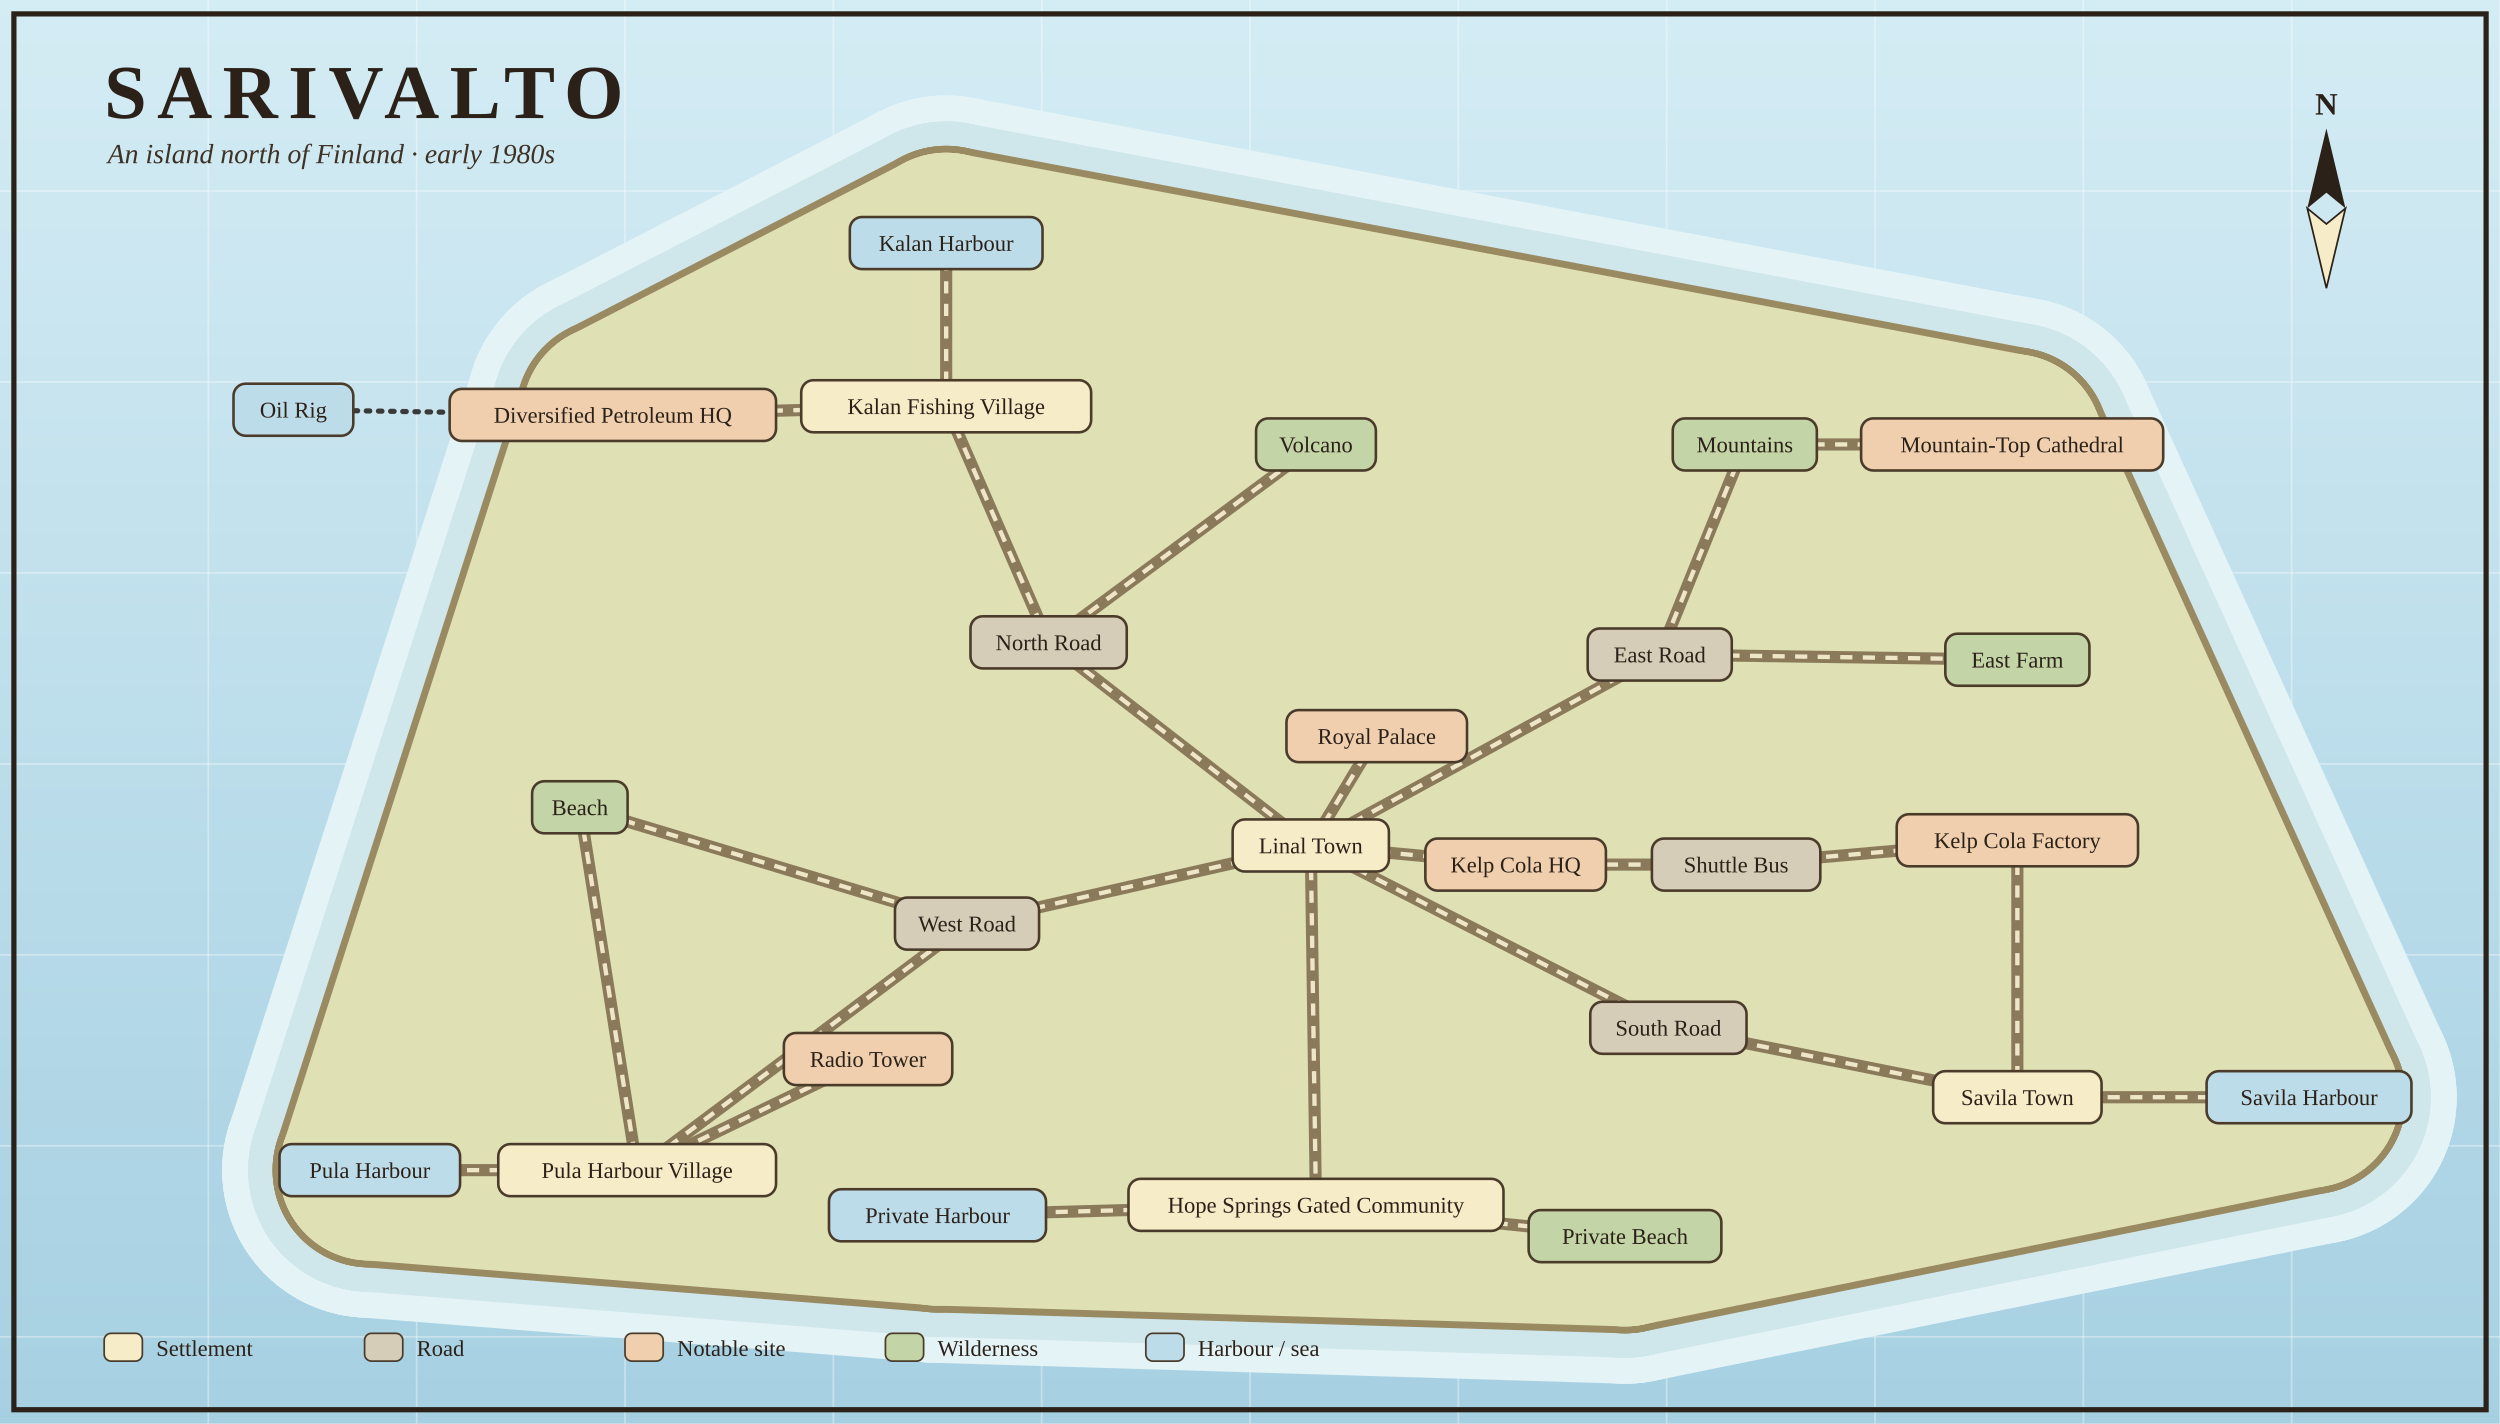
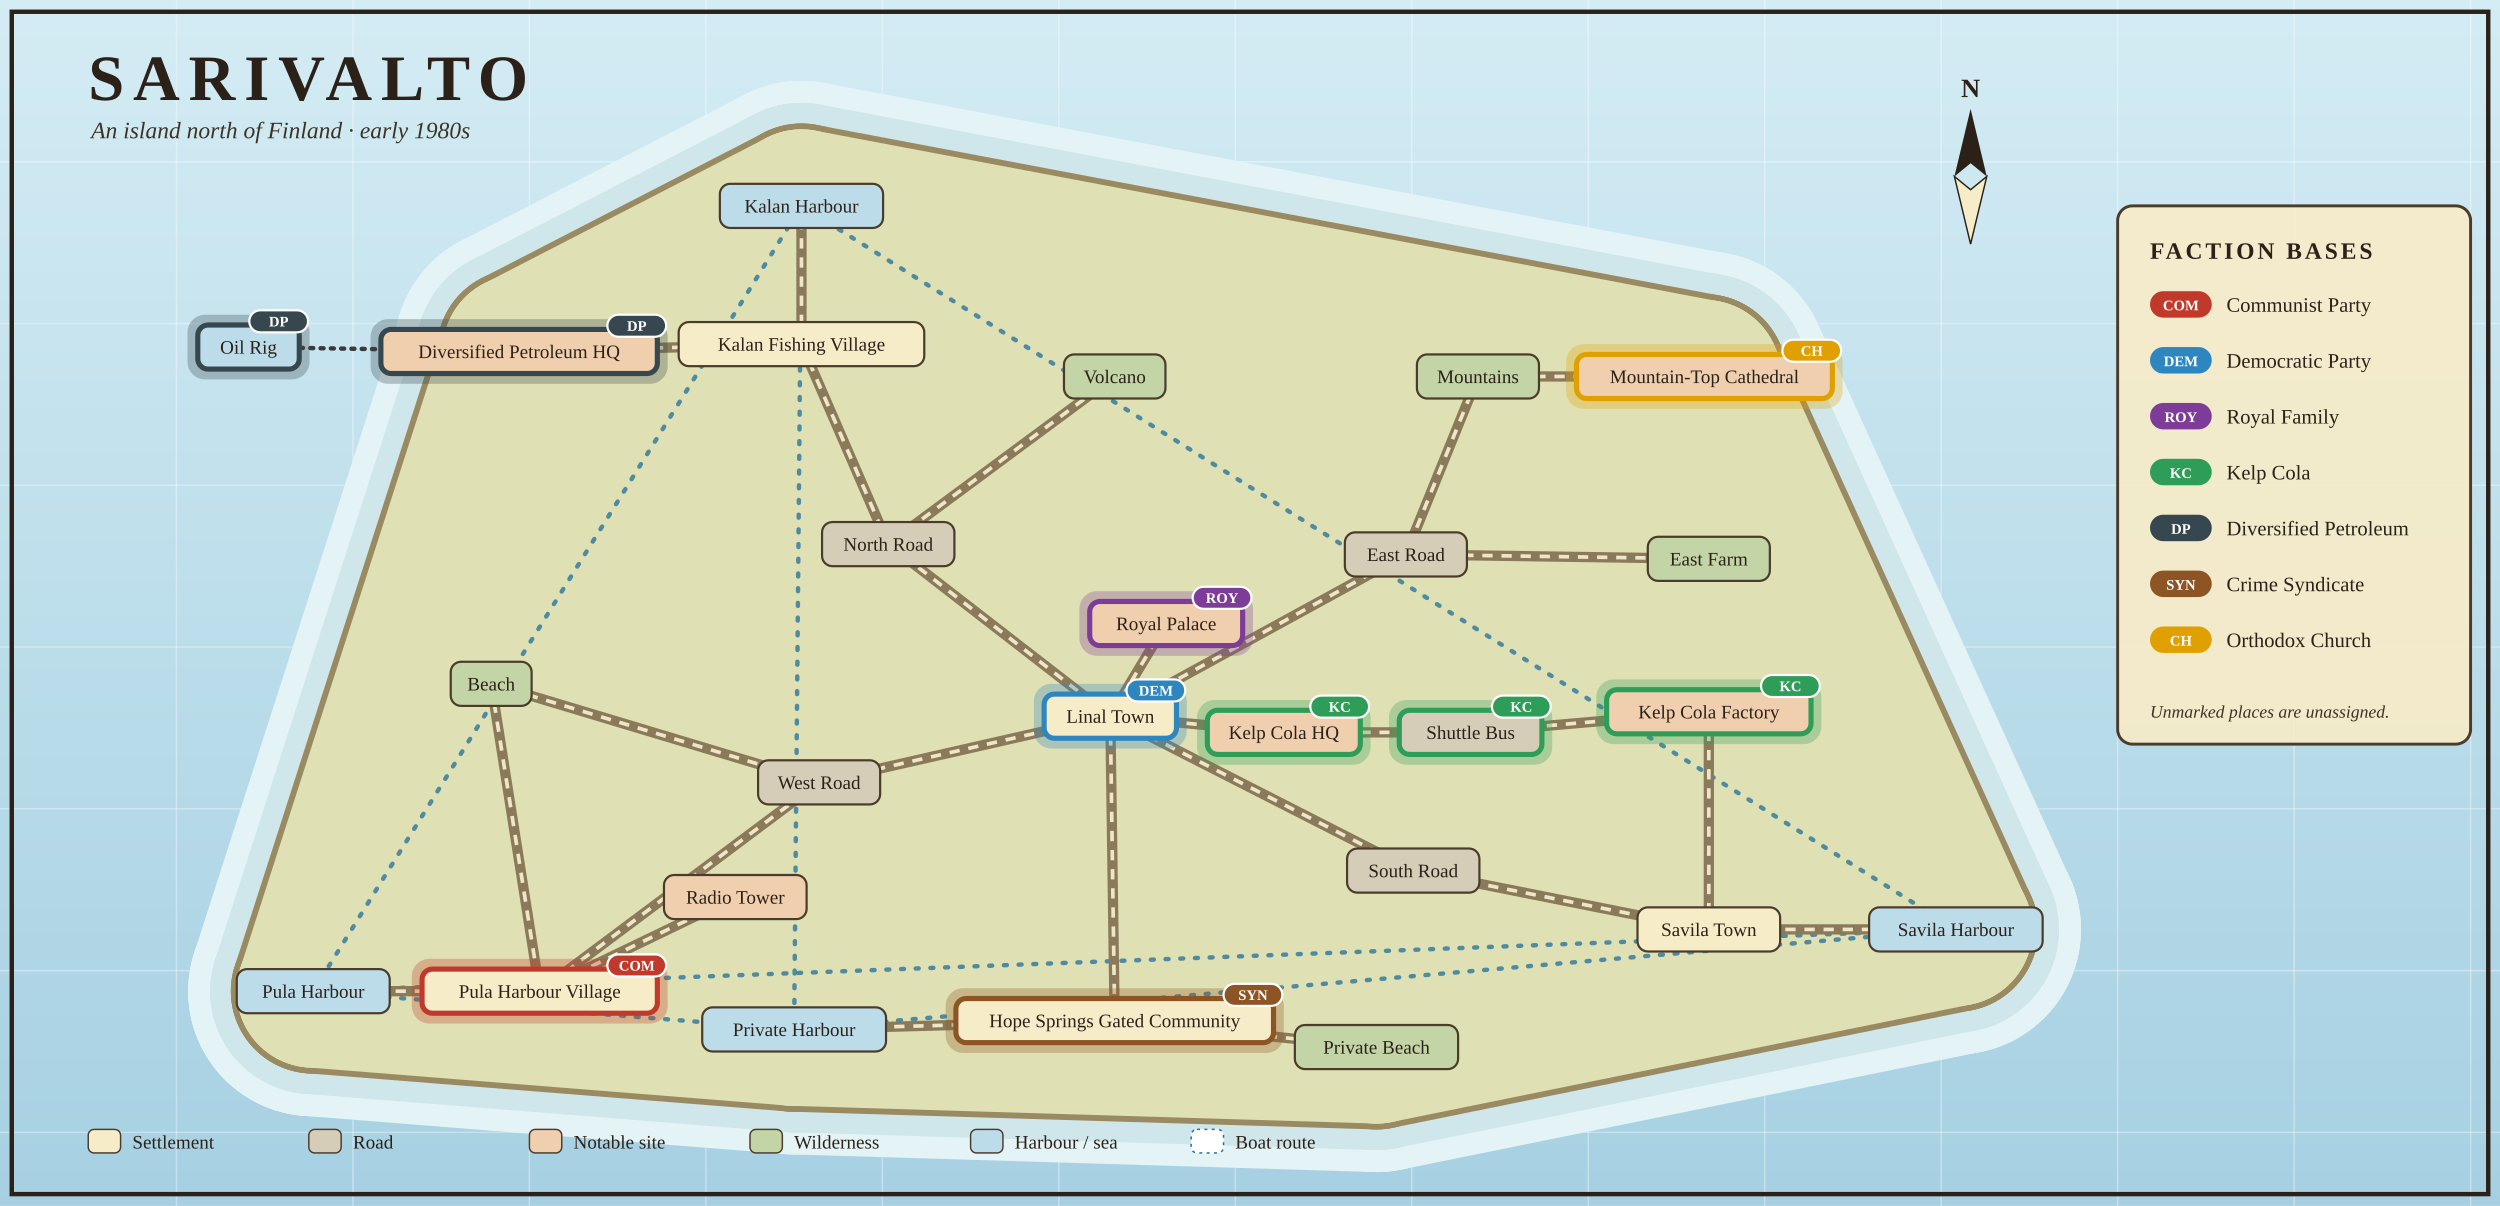
- <svg xmlns="http://www.w3.org/2000/svg" viewBox="0 0 1440 820" font-family="Georgia, 'Times New Roman', serif">
+ <svg xmlns="http://www.w3.org/2000/svg" viewBox="0 0 1700 820" font-family="Georgia, 'Times New Roman', serif">
  <defs>
    <linearGradient id="sea" x1="0" y1="0" x2="0" y2="1">
      <stop offset="0" stop-color="#d4ecf4" />
      <stop offset="1" stop-color="#a6d0e2" />
    </linearGradient>
  </defs>
-   <rect width="1440" height="820" fill="url(#sea)" />
+   <rect width="1700" height="820" fill="url(#sea)" />
  <g stroke="#ffffff" stroke-opacity=".35" stroke-width="1">
    <line x1="120" y1="0" x2="120" y2="820" />
    <line x1="240" y1="0" x2="240" y2="820" />
    <line x1="360" y1="0" x2="360" y2="820" />
    <line x1="480" y1="0" x2="480" y2="820" />
    <line x1="600" y1="0" x2="600" y2="820" />
    <line x1="720" y1="0" x2="720" y2="820" />
    <line x1="840" y1="0" x2="840" y2="820" />
    <line x1="960" y1="0" x2="960" y2="820" />
    <line x1="1080" y1="0" x2="1080" y2="820" />
    <line x1="1200" y1="0" x2="1200" y2="820" />
    <line x1="1320" y1="0" x2="1320" y2="820" />
    <line x1="1440" y1="0" x2="1440" y2="820" />
-     <line x1="0" y1="110" x2="1440" y2="110" />
-     <line x1="0" y1="220" x2="1440" y2="220" />
-     <line x1="0" y1="330" x2="1440" y2="330" />
-     <line x1="0" y1="440" x2="1440" y2="440" />
-     <line x1="0" y1="550" x2="1440" y2="550" />
-     <line x1="0" y1="660" x2="1440" y2="660" />
-     <line x1="0" y1="770" x2="1440" y2="770" />
+     <line x1="1560" y1="0" x2="1560" y2="820" />
+     <line x1="1680" y1="0" x2="1680" y2="820" />
+     <line x1="0" y1="110" x2="1700" y2="110" />
+     <line x1="0" y1="220" x2="1700" y2="220" />
+     <line x1="0" y1="330" x2="1700" y2="330" />
+     <line x1="0" y1="440" x2="1700" y2="440" />
+     <line x1="0" y1="550" x2="1700" y2="550" />
+     <line x1="0" y1="660" x2="1700" y2="660" />
+     <line x1="0" y1="770" x2="1700" y2="770" />
  </g>
  <polygon points="213,674 353,239 545,140 1159,256 1330,632 936,712 540,700" fill="#e3f3f6" stroke="#e3f3f6" stroke-width="170" stroke-linejoin="round" />
  <line x1="353" y1="239" x2="545" y2="234" stroke="#e3f3f6" stroke-width="170" stroke-linecap="round" />
  <line x1="545" y1="234" x2="604" y2="370" stroke="#e3f3f6" stroke-width="170" stroke-linecap="round" />
  <line x1="758" y1="256" x2="604" y2="370" stroke="#e3f3f6" stroke-width="170" stroke-linecap="round" />
  <line x1="604" y1="370" x2="755" y2="487" stroke="#e3f3f6" stroke-width="170" stroke-linecap="round" />
  <line x1="557" y1="532" x2="755" y2="487" stroke="#e3f3f6" stroke-width="170" stroke-linecap="round" />
  <line x1="1005" y1="256" x2="956" y2="377" stroke="#e3f3f6" stroke-width="170" stroke-linecap="round" />
  <line x1="1005" y1="256" x2="1159" y2="256" stroke="#e3f3f6" stroke-width="170" stroke-linecap="round" />
  <line x1="956" y1="377" x2="755" y2="487" stroke="#e3f3f6" stroke-width="170" stroke-linecap="round" />
  <line x1="956" y1="377" x2="1162" y2="380" stroke="#e3f3f6" stroke-width="170" stroke-linecap="round" />
  <line x1="793" y1="424" x2="755" y2="487" stroke="#e3f3f6" stroke-width="170" stroke-linecap="round" />
  <line x1="755" y1="487" x2="873" y2="498" stroke="#e3f3f6" stroke-width="170" stroke-linecap="round" />
  <line x1="873" y1="498" x2="1000" y2="498" stroke="#e3f3f6" stroke-width="170" stroke-linecap="round" />
  <line x1="1000" y1="498" x2="1162" y2="484" stroke="#e3f3f6" stroke-width="170" stroke-linecap="round" />
  <line x1="1162" y1="484" x2="1162" y2="632" stroke="#e3f3f6" stroke-width="170" stroke-linecap="round" />
  <line x1="961" y1="592" x2="755" y2="487" stroke="#e3f3f6" stroke-width="170" stroke-linecap="round" />
  <line x1="961" y1="592" x2="1162" y2="632" stroke="#e3f3f6" stroke-width="170" stroke-linecap="round" />
  <line x1="334" y1="465" x2="557" y2="532" stroke="#e3f3f6" stroke-width="170" stroke-linecap="round" />
  <line x1="334" y1="465" x2="367" y2="674" stroke="#e3f3f6" stroke-width="170" stroke-linecap="round" />
  <line x1="557" y1="532" x2="367" y2="674" stroke="#e3f3f6" stroke-width="170" stroke-linecap="round" />
  <line x1="367" y1="674" x2="213" y2="674" stroke="#e3f3f6" stroke-width="170" stroke-linecap="round" />
  <line x1="755" y1="487" x2="758" y2="694" stroke="#e3f3f6" stroke-width="170" stroke-linecap="round" />
  <line x1="758" y1="694" x2="936" y2="712" stroke="#e3f3f6" stroke-width="170" stroke-linecap="round" />
  <line x1="758" y1="694" x2="540" y2="700" stroke="#e3f3f6" stroke-width="170" stroke-linecap="round" />
  <line x1="367" y1="674" x2="500" y2="610" stroke="#e3f3f6" stroke-width="170" stroke-linecap="round" />
  <line x1="545" y1="234" x2="545" y2="140" stroke="#e3f3f6" stroke-width="170" stroke-linecap="round" />
  <line x1="1162" y1="632" x2="1330" y2="632" stroke="#e3f3f6" stroke-width="170" stroke-linecap="round" />
  <circle cx="353" cy="239" r="85" fill="#e3f3f6" />
  <circle cx="545" cy="234" r="85" fill="#e3f3f6" />
  <circle cx="604" cy="370" r="85" fill="#e3f3f6" />
  <circle cx="758" cy="256" r="85" fill="#e3f3f6" />
  <circle cx="1005" cy="256" r="85" fill="#e3f3f6" />
  <circle cx="1159" cy="256" r="85" fill="#e3f3f6" />
  <circle cx="956" cy="377" r="85" fill="#e3f3f6" />
  <circle cx="1162" cy="380" r="85" fill="#e3f3f6" />
  <circle cx="793" cy="424" r="85" fill="#e3f3f6" />
  <circle cx="755" cy="487" r="85" fill="#e3f3f6" />
  <circle cx="873" cy="498" r="85" fill="#e3f3f6" />
  <circle cx="1000" cy="498" r="85" fill="#e3f3f6" />
  <circle cx="1162" cy="484" r="85" fill="#e3f3f6" />
  <circle cx="1162" cy="632" r="85" fill="#e3f3f6" />
  <circle cx="961" cy="592" r="85" fill="#e3f3f6" />
  <circle cx="557" cy="532" r="85" fill="#e3f3f6" />
  <circle cx="334" cy="465" r="85" fill="#e3f3f6" />
  <circle cx="367" cy="674" r="85" fill="#e3f3f6" />
  <circle cx="213" cy="674" r="85" fill="#e3f3f6" />
  <circle cx="758" cy="694" r="85" fill="#e3f3f6" />
  <circle cx="936" cy="712" r="85" fill="#e3f3f6" />
  <circle cx="540" cy="700" r="85" fill="#e3f3f6" />
  <circle cx="500" cy="610" r="85" fill="#e3f3f6" />
  <circle cx="545" cy="140" r="85" fill="#e3f3f6" />
  <circle cx="1330" cy="632" r="85" fill="#e3f3f6" />
  <polygon points="213,674 353,239 545,140 1159,256 1330,632 936,712 540,700" fill="#cfe6ea" stroke="#cfe6ea" stroke-width="140" stroke-linejoin="round" />
  <line x1="353" y1="239" x2="545" y2="234" stroke="#cfe6ea" stroke-width="140" stroke-linecap="round" />
  <line x1="545" y1="234" x2="604" y2="370" stroke="#cfe6ea" stroke-width="140" stroke-linecap="round" />
  <line x1="758" y1="256" x2="604" y2="370" stroke="#cfe6ea" stroke-width="140" stroke-linecap="round" />
  <line x1="604" y1="370" x2="755" y2="487" stroke="#cfe6ea" stroke-width="140" stroke-linecap="round" />
  <line x1="557" y1="532" x2="755" y2="487" stroke="#cfe6ea" stroke-width="140" stroke-linecap="round" />
  <line x1="1005" y1="256" x2="956" y2="377" stroke="#cfe6ea" stroke-width="140" stroke-linecap="round" />
  <line x1="1005" y1="256" x2="1159" y2="256" stroke="#cfe6ea" stroke-width="140" stroke-linecap="round" />
  <line x1="956" y1="377" x2="755" y2="487" stroke="#cfe6ea" stroke-width="140" stroke-linecap="round" />
  <line x1="956" y1="377" x2="1162" y2="380" stroke="#cfe6ea" stroke-width="140" stroke-linecap="round" />
  <line x1="793" y1="424" x2="755" y2="487" stroke="#cfe6ea" stroke-width="140" stroke-linecap="round" />
  <line x1="755" y1="487" x2="873" y2="498" stroke="#cfe6ea" stroke-width="140" stroke-linecap="round" />
  <line x1="873" y1="498" x2="1000" y2="498" stroke="#cfe6ea" stroke-width="140" stroke-linecap="round" />
  <line x1="1000" y1="498" x2="1162" y2="484" stroke="#cfe6ea" stroke-width="140" stroke-linecap="round" />
  <line x1="1162" y1="484" x2="1162" y2="632" stroke="#cfe6ea" stroke-width="140" stroke-linecap="round" />
  <line x1="961" y1="592" x2="755" y2="487" stroke="#cfe6ea" stroke-width="140" stroke-linecap="round" />
  <line x1="961" y1="592" x2="1162" y2="632" stroke="#cfe6ea" stroke-width="140" stroke-linecap="round" />
  <line x1="334" y1="465" x2="557" y2="532" stroke="#cfe6ea" stroke-width="140" stroke-linecap="round" />
  <line x1="334" y1="465" x2="367" y2="674" stroke="#cfe6ea" stroke-width="140" stroke-linecap="round" />
  <line x1="557" y1="532" x2="367" y2="674" stroke="#cfe6ea" stroke-width="140" stroke-linecap="round" />
  <line x1="367" y1="674" x2="213" y2="674" stroke="#cfe6ea" stroke-width="140" stroke-linecap="round" />
  <line x1="755" y1="487" x2="758" y2="694" stroke="#cfe6ea" stroke-width="140" stroke-linecap="round" />
  <line x1="758" y1="694" x2="936" y2="712" stroke="#cfe6ea" stroke-width="140" stroke-linecap="round" />
  <line x1="758" y1="694" x2="540" y2="700" stroke="#cfe6ea" stroke-width="140" stroke-linecap="round" />
  <line x1="367" y1="674" x2="500" y2="610" stroke="#cfe6ea" stroke-width="140" stroke-linecap="round" />
  <line x1="545" y1="234" x2="545" y2="140" stroke="#cfe6ea" stroke-width="140" stroke-linecap="round" />
  <line x1="1162" y1="632" x2="1330" y2="632" stroke="#cfe6ea" stroke-width="140" stroke-linecap="round" />
  <circle cx="353" cy="239" r="70" fill="#cfe6ea" />
  <circle cx="545" cy="234" r="70" fill="#cfe6ea" />
  <circle cx="604" cy="370" r="70" fill="#cfe6ea" />
  <circle cx="758" cy="256" r="70" fill="#cfe6ea" />
  <circle cx="1005" cy="256" r="70" fill="#cfe6ea" />
  <circle cx="1159" cy="256" r="70" fill="#cfe6ea" />
  <circle cx="956" cy="377" r="70" fill="#cfe6ea" />
  <circle cx="1162" cy="380" r="70" fill="#cfe6ea" />
  <circle cx="793" cy="424" r="70" fill="#cfe6ea" />
  <circle cx="755" cy="487" r="70" fill="#cfe6ea" />
  <circle cx="873" cy="498" r="70" fill="#cfe6ea" />
  <circle cx="1000" cy="498" r="70" fill="#cfe6ea" />
  <circle cx="1162" cy="484" r="70" fill="#cfe6ea" />
  <circle cx="1162" cy="632" r="70" fill="#cfe6ea" />
  <circle cx="961" cy="592" r="70" fill="#cfe6ea" />
  <circle cx="557" cy="532" r="70" fill="#cfe6ea" />
  <circle cx="334" cy="465" r="70" fill="#cfe6ea" />
  <circle cx="367" cy="674" r="70" fill="#cfe6ea" />
  <circle cx="213" cy="674" r="70" fill="#cfe6ea" />
  <circle cx="758" cy="694" r="70" fill="#cfe6ea" />
  <circle cx="936" cy="712" r="70" fill="#cfe6ea" />
  <circle cx="540" cy="700" r="70" fill="#cfe6ea" />
  <circle cx="500" cy="610" r="70" fill="#cfe6ea" />
  <circle cx="545" cy="140" r="70" fill="#cfe6ea" />
  <circle cx="1330" cy="632" r="70" fill="#cfe6ea" />
  <polygon points="213,674 353,239 545,140 1159,256 1330,632 936,712 540,700" fill="#9a8a62" stroke="#9a8a62" stroke-width="112" stroke-linejoin="round" />
  <line x1="353" y1="239" x2="545" y2="234" stroke="#9a8a62" stroke-width="112" stroke-linecap="round" />
  <line x1="545" y1="234" x2="604" y2="370" stroke="#9a8a62" stroke-width="112" stroke-linecap="round" />
  <line x1="758" y1="256" x2="604" y2="370" stroke="#9a8a62" stroke-width="112" stroke-linecap="round" />
  <line x1="604" y1="370" x2="755" y2="487" stroke="#9a8a62" stroke-width="112" stroke-linecap="round" />
  <line x1="557" y1="532" x2="755" y2="487" stroke="#9a8a62" stroke-width="112" stroke-linecap="round" />
  <line x1="1005" y1="256" x2="956" y2="377" stroke="#9a8a62" stroke-width="112" stroke-linecap="round" />
  <line x1="1005" y1="256" x2="1159" y2="256" stroke="#9a8a62" stroke-width="112" stroke-linecap="round" />
  <line x1="956" y1="377" x2="755" y2="487" stroke="#9a8a62" stroke-width="112" stroke-linecap="round" />
  <line x1="956" y1="377" x2="1162" y2="380" stroke="#9a8a62" stroke-width="112" stroke-linecap="round" />
  <line x1="793" y1="424" x2="755" y2="487" stroke="#9a8a62" stroke-width="112" stroke-linecap="round" />
  <line x1="755" y1="487" x2="873" y2="498" stroke="#9a8a62" stroke-width="112" stroke-linecap="round" />
  <line x1="873" y1="498" x2="1000" y2="498" stroke="#9a8a62" stroke-width="112" stroke-linecap="round" />
  <line x1="1000" y1="498" x2="1162" y2="484" stroke="#9a8a62" stroke-width="112" stroke-linecap="round" />
  <line x1="1162" y1="484" x2="1162" y2="632" stroke="#9a8a62" stroke-width="112" stroke-linecap="round" />
  <line x1="961" y1="592" x2="755" y2="487" stroke="#9a8a62" stroke-width="112" stroke-linecap="round" />
  <line x1="961" y1="592" x2="1162" y2="632" stroke="#9a8a62" stroke-width="112" stroke-linecap="round" />
  <line x1="334" y1="465" x2="557" y2="532" stroke="#9a8a62" stroke-width="112" stroke-linecap="round" />
  <line x1="334" y1="465" x2="367" y2="674" stroke="#9a8a62" stroke-width="112" stroke-linecap="round" />
  <line x1="557" y1="532" x2="367" y2="674" stroke="#9a8a62" stroke-width="112" stroke-linecap="round" />
  <line x1="367" y1="674" x2="213" y2="674" stroke="#9a8a62" stroke-width="112" stroke-linecap="round" />
  <line x1="755" y1="487" x2="758" y2="694" stroke="#9a8a62" stroke-width="112" stroke-linecap="round" />
  <line x1="758" y1="694" x2="936" y2="712" stroke="#9a8a62" stroke-width="112" stroke-linecap="round" />
  <line x1="758" y1="694" x2="540" y2="700" stroke="#9a8a62" stroke-width="112" stroke-linecap="round" />
  <line x1="367" y1="674" x2="500" y2="610" stroke="#9a8a62" stroke-width="112" stroke-linecap="round" />
  <line x1="545" y1="234" x2="545" y2="140" stroke="#9a8a62" stroke-width="112" stroke-linecap="round" />
  <line x1="1162" y1="632" x2="1330" y2="632" stroke="#9a8a62" stroke-width="112" stroke-linecap="round" />
  <circle cx="353" cy="239" r="56" fill="#9a8a62" />
  <circle cx="545" cy="234" r="56" fill="#9a8a62" />
  <circle cx="604" cy="370" r="56" fill="#9a8a62" />
  <circle cx="758" cy="256" r="56" fill="#9a8a62" />
  <circle cx="1005" cy="256" r="56" fill="#9a8a62" />
  <circle cx="1159" cy="256" r="56" fill="#9a8a62" />
  <circle cx="956" cy="377" r="56" fill="#9a8a62" />
  <circle cx="1162" cy="380" r="56" fill="#9a8a62" />
  <circle cx="793" cy="424" r="56" fill="#9a8a62" />
  <circle cx="755" cy="487" r="56" fill="#9a8a62" />
  <circle cx="873" cy="498" r="56" fill="#9a8a62" />
  <circle cx="1000" cy="498" r="56" fill="#9a8a62" />
  <circle cx="1162" cy="484" r="56" fill="#9a8a62" />
  <circle cx="1162" cy="632" r="56" fill="#9a8a62" />
  <circle cx="961" cy="592" r="56" fill="#9a8a62" />
  <circle cx="557" cy="532" r="56" fill="#9a8a62" />
  <circle cx="334" cy="465" r="56" fill="#9a8a62" />
  <circle cx="367" cy="674" r="56" fill="#9a8a62" />
  <circle cx="213" cy="674" r="56" fill="#9a8a62" />
  <circle cx="758" cy="694" r="56" fill="#9a8a62" />
  <circle cx="936" cy="712" r="56" fill="#9a8a62" />
  <circle cx="540" cy="700" r="56" fill="#9a8a62" />
  <circle cx="500" cy="610" r="56" fill="#9a8a62" />
  <circle cx="545" cy="140" r="56" fill="#9a8a62" />
  <circle cx="1330" cy="632" r="56" fill="#9a8a62" />
  <polygon points="213,674 353,239 545,140 1159,256 1330,632 936,712 540,700" fill="#dfe0b4" stroke="#dfe0b4" stroke-width="104" stroke-linejoin="round" />
  <line x1="353" y1="239" x2="545" y2="234" stroke="#dfe0b4" stroke-width="104" stroke-linecap="round" />
  <line x1="545" y1="234" x2="604" y2="370" stroke="#dfe0b4" stroke-width="104" stroke-linecap="round" />
  <line x1="758" y1="256" x2="604" y2="370" stroke="#dfe0b4" stroke-width="104" stroke-linecap="round" />
  <line x1="604" y1="370" x2="755" y2="487" stroke="#dfe0b4" stroke-width="104" stroke-linecap="round" />
  <line x1="557" y1="532" x2="755" y2="487" stroke="#dfe0b4" stroke-width="104" stroke-linecap="round" />
  <line x1="1005" y1="256" x2="956" y2="377" stroke="#dfe0b4" stroke-width="104" stroke-linecap="round" />
  <line x1="1005" y1="256" x2="1159" y2="256" stroke="#dfe0b4" stroke-width="104" stroke-linecap="round" />
  <line x1="956" y1="377" x2="755" y2="487" stroke="#dfe0b4" stroke-width="104" stroke-linecap="round" />
  <line x1="956" y1="377" x2="1162" y2="380" stroke="#dfe0b4" stroke-width="104" stroke-linecap="round" />
  <line x1="793" y1="424" x2="755" y2="487" stroke="#dfe0b4" stroke-width="104" stroke-linecap="round" />
  <line x1="755" y1="487" x2="873" y2="498" stroke="#dfe0b4" stroke-width="104" stroke-linecap="round" />
  <line x1="873" y1="498" x2="1000" y2="498" stroke="#dfe0b4" stroke-width="104" stroke-linecap="round" />
  <line x1="1000" y1="498" x2="1162" y2="484" stroke="#dfe0b4" stroke-width="104" stroke-linecap="round" />
  <line x1="1162" y1="484" x2="1162" y2="632" stroke="#dfe0b4" stroke-width="104" stroke-linecap="round" />
  <line x1="961" y1="592" x2="755" y2="487" stroke="#dfe0b4" stroke-width="104" stroke-linecap="round" />
  <line x1="961" y1="592" x2="1162" y2="632" stroke="#dfe0b4" stroke-width="104" stroke-linecap="round" />
  <line x1="334" y1="465" x2="557" y2="532" stroke="#dfe0b4" stroke-width="104" stroke-linecap="round" />
  <line x1="334" y1="465" x2="367" y2="674" stroke="#dfe0b4" stroke-width="104" stroke-linecap="round" />
  <line x1="557" y1="532" x2="367" y2="674" stroke="#dfe0b4" stroke-width="104" stroke-linecap="round" />
  <line x1="367" y1="674" x2="213" y2="674" stroke="#dfe0b4" stroke-width="104" stroke-linecap="round" />
  <line x1="755" y1="487" x2="758" y2="694" stroke="#dfe0b4" stroke-width="104" stroke-linecap="round" />
  <line x1="758" y1="694" x2="936" y2="712" stroke="#dfe0b4" stroke-width="104" stroke-linecap="round" />
  <line x1="758" y1="694" x2="540" y2="700" stroke="#dfe0b4" stroke-width="104" stroke-linecap="round" />
  <line x1="367" y1="674" x2="500" y2="610" stroke="#dfe0b4" stroke-width="104" stroke-linecap="round" />
  <line x1="545" y1="234" x2="545" y2="140" stroke="#dfe0b4" stroke-width="104" stroke-linecap="round" />
  <line x1="1162" y1="632" x2="1330" y2="632" stroke="#dfe0b4" stroke-width="104" stroke-linecap="round" />
  <circle cx="353" cy="239" r="52" fill="#dfe0b4" />
  <circle cx="545" cy="234" r="52" fill="#dfe0b4" />
  <circle cx="604" cy="370" r="52" fill="#dfe0b4" />
  <circle cx="758" cy="256" r="52" fill="#dfe0b4" />
  <circle cx="1005" cy="256" r="52" fill="#dfe0b4" />
  <circle cx="1159" cy="256" r="52" fill="#dfe0b4" />
  <circle cx="956" cy="377" r="52" fill="#dfe0b4" />
  <circle cx="1162" cy="380" r="52" fill="#dfe0b4" />
  <circle cx="793" cy="424" r="52" fill="#dfe0b4" />
  <circle cx="755" cy="487" r="52" fill="#dfe0b4" />
  <circle cx="873" cy="498" r="52" fill="#dfe0b4" />
  <circle cx="1000" cy="498" r="52" fill="#dfe0b4" />
  <circle cx="1162" cy="484" r="52" fill="#dfe0b4" />
  <circle cx="1162" cy="632" r="52" fill="#dfe0b4" />
  <circle cx="961" cy="592" r="52" fill="#dfe0b4" />
  <circle cx="557" cy="532" r="52" fill="#dfe0b4" />
  <circle cx="334" cy="465" r="52" fill="#dfe0b4" />
  <circle cx="367" cy="674" r="52" fill="#dfe0b4" />
  <circle cx="213" cy="674" r="52" fill="#dfe0b4" />
  <circle cx="758" cy="694" r="52" fill="#dfe0b4" />
  <circle cx="936" cy="712" r="52" fill="#dfe0b4" />
  <circle cx="540" cy="700" r="52" fill="#dfe0b4" />
  <circle cx="500" cy="610" r="52" fill="#dfe0b4" />
  <circle cx="545" cy="140" r="52" fill="#dfe0b4" />
  <circle cx="1330" cy="632" r="52" fill="#dfe0b4" />
  <g fill="none">
+     <path d="M213 674L545 140" stroke="#1f6f9a" stroke-width="3" stroke-dasharray="2 8" stroke-linecap="round" opacity=".75" />
+     <path d="M213 674L1330 632" stroke="#1f6f9a" stroke-width="3" stroke-dasharray="2 8" stroke-linecap="round" opacity=".75" />
+     <path d="M213 674L540 700" stroke="#1f6f9a" stroke-width="3" stroke-dasharray="2 8" stroke-linecap="round" opacity=".75" />
+     <path d="M545 140L1330 632" stroke="#1f6f9a" stroke-width="3" stroke-dasharray="2 8" stroke-linecap="round" opacity=".75" />
+     <path d="M545 140L540 700" stroke="#1f6f9a" stroke-width="3" stroke-dasharray="2 8" stroke-linecap="round" opacity=".75" />
+     <path d="M1330 632L540 700" stroke="#1f6f9a" stroke-width="3" stroke-dasharray="2 8" stroke-linecap="round" opacity=".75" />
    <path d="M169 236L353 239" stroke="#3a3a3a" stroke-width="3" stroke-dasharray="2 5" stroke-linecap="round" />
    <path d="M353 239L545 234" stroke="#8a7a5a" stroke-width="7" stroke-linecap="round" />
    <path d="M353 239L545 234" stroke="#efe6c8" stroke-width="2.5" stroke-dasharray="7 6" />
    <path d="M545 234L604 370" stroke="#8a7a5a" stroke-width="7" stroke-linecap="round" />
    <path d="M545 234L604 370" stroke="#efe6c8" stroke-width="2.5" stroke-dasharray="7 6" />
    <path d="M758 256L604 370" stroke="#8a7a5a" stroke-width="7" stroke-linecap="round" />
    <path d="M758 256L604 370" stroke="#efe6c8" stroke-width="2.5" stroke-dasharray="7 6" />
    <path d="M604 370L755 487" stroke="#8a7a5a" stroke-width="7" stroke-linecap="round" />
    <path d="M604 370L755 487" stroke="#efe6c8" stroke-width="2.5" stroke-dasharray="7 6" />
    <path d="M557 532L755 487" stroke="#8a7a5a" stroke-width="7" stroke-linecap="round" />
    <path d="M557 532L755 487" stroke="#efe6c8" stroke-width="2.5" stroke-dasharray="7 6" />
    <path d="M1005 256L956 377" stroke="#8a7a5a" stroke-width="7" stroke-linecap="round" />
    <path d="M1005 256L956 377" stroke="#efe6c8" stroke-width="2.5" stroke-dasharray="7 6" />
    <path d="M1005 256L1159 256" stroke="#8a7a5a" stroke-width="7" stroke-linecap="round" />
    <path d="M1005 256L1159 256" stroke="#efe6c8" stroke-width="2.5" stroke-dasharray="7 6" />
    <path d="M956 377L755 487" stroke="#8a7a5a" stroke-width="7" stroke-linecap="round" />
    <path d="M956 377L755 487" stroke="#efe6c8" stroke-width="2.5" stroke-dasharray="7 6" />
    <path d="M956 377L1162 380" stroke="#8a7a5a" stroke-width="7" stroke-linecap="round" />
    <path d="M956 377L1162 380" stroke="#efe6c8" stroke-width="2.5" stroke-dasharray="7 6" />
    <path d="M793 424L755 487" stroke="#8a7a5a" stroke-width="7" stroke-linecap="round" />
    <path d="M793 424L755 487" stroke="#efe6c8" stroke-width="2.5" stroke-dasharray="7 6" />
    <path d="M755 487L873 498" stroke="#8a7a5a" stroke-width="7" stroke-linecap="round" />
    <path d="M755 487L873 498" stroke="#efe6c8" stroke-width="2.5" stroke-dasharray="7 6" />
    <path d="M873 498L1000 498" stroke="#8a7a5a" stroke-width="7" stroke-linecap="round" />
    <path d="M873 498L1000 498" stroke="#efe6c8" stroke-width="2.5" stroke-dasharray="7 6" />
    <path d="M1000 498L1162 484" stroke="#8a7a5a" stroke-width="7" stroke-linecap="round" />
    <path d="M1000 498L1162 484" stroke="#efe6c8" stroke-width="2.5" stroke-dasharray="7 6" />
    <path d="M1162 484L1162 632" stroke="#8a7a5a" stroke-width="7" stroke-linecap="round" />
    <path d="M1162 484L1162 632" stroke="#efe6c8" stroke-width="2.5" stroke-dasharray="7 6" />
    <path d="M961 592L755 487" stroke="#8a7a5a" stroke-width="7" stroke-linecap="round" />
    <path d="M961 592L755 487" stroke="#efe6c8" stroke-width="2.5" stroke-dasharray="7 6" />
    <path d="M961 592L1162 632" stroke="#8a7a5a" stroke-width="7" stroke-linecap="round" />
    <path d="M961 592L1162 632" stroke="#efe6c8" stroke-width="2.5" stroke-dasharray="7 6" />
    <path d="M334 465L557 532" stroke="#8a7a5a" stroke-width="7" stroke-linecap="round" />
    <path d="M334 465L557 532" stroke="#efe6c8" stroke-width="2.5" stroke-dasharray="7 6" />
    <path d="M334 465L367 674" stroke="#8a7a5a" stroke-width="7" stroke-linecap="round" />
    <path d="M334 465L367 674" stroke="#efe6c8" stroke-width="2.5" stroke-dasharray="7 6" />
    <path d="M557 532L367 674" stroke="#8a7a5a" stroke-width="7" stroke-linecap="round" />
    <path d="M557 532L367 674" stroke="#efe6c8" stroke-width="2.5" stroke-dasharray="7 6" />
    <path d="M367 674L213 674" stroke="#8a7a5a" stroke-width="7" stroke-linecap="round" />
    <path d="M367 674L213 674" stroke="#efe6c8" stroke-width="2.5" stroke-dasharray="7 6" />
    <path d="M755 487L758 694" stroke="#8a7a5a" stroke-width="7" stroke-linecap="round" />
    <path d="M755 487L758 694" stroke="#efe6c8" stroke-width="2.5" stroke-dasharray="7 6" />
    <path d="M758 694L936 712" stroke="#8a7a5a" stroke-width="7" stroke-linecap="round" />
    <path d="M758 694L936 712" stroke="#efe6c8" stroke-width="2.5" stroke-dasharray="7 6" />
    <path d="M758 694L540 700" stroke="#8a7a5a" stroke-width="7" stroke-linecap="round" />
    <path d="M758 694L540 700" stroke="#efe6c8" stroke-width="2.5" stroke-dasharray="7 6" />
    <path d="M367 674L500 610" stroke="#8a7a5a" stroke-width="7" stroke-linecap="round" />
    <path d="M367 674L500 610" stroke="#efe6c8" stroke-width="2.5" stroke-dasharray="7 6" />
    <path d="M545 234L545 140" stroke="#8a7a5a" stroke-width="7" stroke-linecap="round" />
    <path d="M545 234L545 140" stroke="#efe6c8" stroke-width="2.5" stroke-dasharray="7 6" />
    <path d="M1162 632L1330 632" stroke="#8a7a5a" stroke-width="7" stroke-linecap="round" />
    <path d="M1162 632L1330 632" stroke="#efe6c8" stroke-width="2.5" stroke-dasharray="7 6" />
  </g>
-   <rect x="134.5" y="221" width="69" height="30" rx="7" fill="#bddcea" stroke="#4a3b2a" stroke-width="1.5" />
+   <rect x="127.5" y="214" width="83" height="44" rx="12" fill="#37474f" fill-opacity=".30" />
+   <rect x="134.5" y="221" width="69" height="30" rx="7" fill="#bddcea" stroke="#37474f" stroke-width="3.5" />
  <text x="169" y="240.5" text-anchor="middle" font-size="13" fill="#2b2118">Oil Rig</text>
-   <rect x="259" y="224" width="188" height="30" rx="7" fill="#f0cfae" stroke="#4a3b2a" stroke-width="1.5" />
+   <rect x="169.5" y="211" width="40" height="15" rx="7.5" fill="#37474f" stroke="#fff" stroke-width="1.5" />
+   <text x="189.5" y="222" text-anchor="middle" font-size="10" font-weight="bold" fill="#fff">DP</text>
+   <rect x="252" y="217" width="202" height="44" rx="12" fill="#37474f" fill-opacity=".30" />
+   <rect x="259" y="224" width="188" height="30" rx="7" fill="#f0cfae" stroke="#37474f" stroke-width="3.5" />
  <text x="353" y="243.5" text-anchor="middle" font-size="13" fill="#2b2118">Diversified Petroleum HQ</text>
+   <rect x="413" y="214" width="40" height="15" rx="7.5" fill="#37474f" stroke="#fff" stroke-width="1.5" />
+   <text x="433" y="225" text-anchor="middle" font-size="10" font-weight="bold" fill="#fff">DP</text>
  <rect x="461.5" y="219" width="167" height="30" rx="7" fill="#f6ecc8" stroke="#4a3b2a" stroke-width="1.5" />
  <text x="545" y="238.5" text-anchor="middle" font-size="13" fill="#2b2118">Kalan Fishing Village</text>
  <rect x="559" y="355" width="90" height="30" rx="7" fill="#d6cdb8" stroke="#4a3b2a" stroke-width="1.5" />
  <text x="604" y="374.5" text-anchor="middle" font-size="13" fill="#2b2118">North Road</text>
  <rect x="723.5" y="241" width="69" height="30" rx="7" fill="#c3d4a6" stroke="#4a3b2a" stroke-width="1.5" />
  <text x="758" y="260.5" text-anchor="middle" font-size="13" fill="#2b2118">Volcano</text>
  <rect x="963.5" y="241" width="83" height="30" rx="7" fill="#c3d4a6" stroke="#4a3b2a" stroke-width="1.5" />
  <text x="1005" y="260.5" text-anchor="middle" font-size="13" fill="#2b2118">Mountains</text>
-   <rect x="1072" y="241" width="174" height="30" rx="7" fill="#f0cfae" stroke="#4a3b2a" stroke-width="1.5" />
+   <rect x="1065" y="234" width="188" height="44" rx="12" fill="#e0a100" fill-opacity=".30" />
+   <rect x="1072" y="241" width="174" height="30" rx="7" fill="#f0cfae" stroke="#e0a100" stroke-width="3.5" />
  <text x="1159" y="260.5" text-anchor="middle" font-size="13" fill="#2b2118">Mountain-Top Cathedral</text>
+   <rect x="1212" y="231" width="40" height="15" rx="7.5" fill="#e0a100" stroke="#fff" stroke-width="1.5" />
+   <text x="1232" y="242" text-anchor="middle" font-size="10" font-weight="bold" fill="#fff">CH</text>
  <rect x="914.5" y="362" width="83" height="30" rx="7" fill="#d6cdb8" stroke="#4a3b2a" stroke-width="1.5" />
  <text x="956" y="381.5" text-anchor="middle" font-size="13" fill="#2b2118">East Road</text>
  <rect x="1120.5" y="365" width="83" height="30" rx="7" fill="#c3d4a6" stroke="#4a3b2a" stroke-width="1.5" />
  <text x="1162" y="384.5" text-anchor="middle" font-size="13" fill="#2b2118">East Farm</text>
-   <rect x="741" y="409" width="104" height="30" rx="7" fill="#f0cfae" stroke="#4a3b2a" stroke-width="1.5" />
+   <rect x="734" y="402" width="118" height="44" rx="12" fill="#7d3c98" fill-opacity=".30" />
+   <rect x="741" y="409" width="104" height="30" rx="7" fill="#f0cfae" stroke="#7d3c98" stroke-width="3.5" />
  <text x="793" y="428.5" text-anchor="middle" font-size="13" fill="#2b2118">Royal Palace</text>
-   <rect x="710" y="472" width="90" height="30" rx="7" fill="#f6ecc8" stroke="#4a3b2a" stroke-width="1.5" />
+   <rect x="811" y="399" width="40" height="15" rx="7.5" fill="#7d3c98" stroke="#fff" stroke-width="1.5" />
+   <text x="831" y="410" text-anchor="middle" font-size="10" font-weight="bold" fill="#fff">ROY</text>
+   <rect x="703" y="465" width="104" height="44" rx="12" fill="#2e86c1" fill-opacity=".30" />
+   <rect x="710" y="472" width="90" height="30" rx="7" fill="#f6ecc8" stroke="#2e86c1" stroke-width="3.5" />
  <text x="755" y="491.5" text-anchor="middle" font-size="13" fill="#2b2118">Linal Town</text>
-   <rect x="821" y="483" width="104" height="30" rx="7" fill="#f0cfae" stroke="#4a3b2a" stroke-width="1.5" />
+   <rect x="766" y="462" width="40" height="15" rx="7.5" fill="#2e86c1" stroke="#fff" stroke-width="1.5" />
+   <text x="786" y="473" text-anchor="middle" font-size="10" font-weight="bold" fill="#fff">DEM</text>
+   <rect x="814" y="476" width="118" height="44" rx="12" fill="#2e9d57" fill-opacity=".30" />
+   <rect x="821" y="483" width="104" height="30" rx="7" fill="#f0cfae" stroke="#2e9d57" stroke-width="3.5" />
  <text x="873" y="502.5" text-anchor="middle" font-size="13" fill="#2b2118">Kelp Cola HQ</text>
-   <rect x="951.5" y="483" width="97" height="30" rx="7" fill="#d6cdb8" stroke="#4a3b2a" stroke-width="1.5" />
+   <rect x="891" y="473" width="40" height="15" rx="7.5" fill="#2e9d57" stroke="#fff" stroke-width="1.5" />
+   <text x="911" y="484" text-anchor="middle" font-size="10" font-weight="bold" fill="#fff">KC</text>
+   <rect x="944.5" y="476" width="111" height="44" rx="12" fill="#2e9d57" fill-opacity=".30" />
+   <rect x="951.5" y="483" width="97" height="30" rx="7" fill="#d6cdb8" stroke="#2e9d57" stroke-width="3.5" />
  <text x="1000" y="502.5" text-anchor="middle" font-size="13" fill="#2b2118">Shuttle Bus</text>
-   <rect x="1092.5" y="469" width="139" height="30" rx="7" fill="#f0cfae" stroke="#4a3b2a" stroke-width="1.5" />
+   <rect x="1014.5" y="473" width="40" height="15" rx="7.5" fill="#2e9d57" stroke="#fff" stroke-width="1.5" />
+   <text x="1034.5" y="484" text-anchor="middle" font-size="10" font-weight="bold" fill="#fff">KC</text>
+   <rect x="1085.5" y="462" width="153" height="44" rx="12" fill="#2e9d57" fill-opacity=".30" />
+   <rect x="1092.5" y="469" width="139" height="30" rx="7" fill="#f0cfae" stroke="#2e9d57" stroke-width="3.5" />
  <text x="1162" y="488.5" text-anchor="middle" font-size="13" fill="#2b2118">Kelp Cola Factory</text>
+   <rect x="1197.5" y="459" width="40" height="15" rx="7.5" fill="#2e9d57" stroke="#fff" stroke-width="1.5" />
+   <text x="1217.5" y="470" text-anchor="middle" font-size="10" font-weight="bold" fill="#fff">KC</text>
  <rect x="1113.5" y="617" width="97" height="30" rx="7" fill="#f6ecc8" stroke="#4a3b2a" stroke-width="1.5" />
  <text x="1162" y="636.5" text-anchor="middle" font-size="13" fill="#2b2118">Savila Town</text>
  <rect x="916" y="577" width="90" height="30" rx="7" fill="#d6cdb8" stroke="#4a3b2a" stroke-width="1.5" />
  <text x="961" y="596.5" text-anchor="middle" font-size="13" fill="#2b2118">South Road</text>
  <rect x="515.5" y="517" width="83" height="30" rx="7" fill="#d6cdb8" stroke="#4a3b2a" stroke-width="1.5" />
  <text x="557" y="536.5" text-anchor="middle" font-size="13" fill="#2b2118">West Road</text>
  <rect x="306.5" y="450" width="55" height="30" rx="7" fill="#c3d4a6" stroke="#4a3b2a" stroke-width="1.5" />
  <text x="334" y="469.5" text-anchor="middle" font-size="13" fill="#2b2118">Beach</text>
-   <rect x="287" y="659" width="160" height="30" rx="7" fill="#f6ecc8" stroke="#4a3b2a" stroke-width="1.5" />
+   <rect x="280" y="652" width="174" height="44" rx="12" fill="#c0392b" fill-opacity=".30" />
+   <rect x="287" y="659" width="160" height="30" rx="7" fill="#f6ecc8" stroke="#c0392b" stroke-width="3.5" />
  <text x="367" y="678.5" text-anchor="middle" font-size="13" fill="#2b2118">Pula Harbour Village</text>
+   <rect x="413" y="649" width="40" height="15" rx="7.5" fill="#c0392b" stroke="#fff" stroke-width="1.5" />
+   <text x="433" y="660" text-anchor="middle" font-size="10" font-weight="bold" fill="#fff">COM</text>
  <rect x="161" y="659" width="104" height="30" rx="7" fill="#bddcea" stroke="#4a3b2a" stroke-width="1.5" />
  <text x="213" y="678.5" text-anchor="middle" font-size="13" fill="#2b2118">Pula Harbour</text>
-   <rect x="650" y="679" width="216" height="30" rx="7" fill="#f6ecc8" stroke="#4a3b2a" stroke-width="1.5" />
+   <rect x="643" y="672" width="230" height="44" rx="12" fill="#8d5524" fill-opacity=".30" />
+   <rect x="650" y="679" width="216" height="30" rx="7" fill="#f6ecc8" stroke="#8d5524" stroke-width="3.5" />
  <text x="758" y="698.5" text-anchor="middle" font-size="13" fill="#2b2118">Hope Springs Gated Community</text>
+   <rect x="832" y="669" width="40" height="15" rx="7.5" fill="#8d5524" stroke="#fff" stroke-width="1.5" />
+   <text x="852" y="680" text-anchor="middle" font-size="10" font-weight="bold" fill="#fff">SYN</text>
  <rect x="880.5" y="697" width="111" height="30" rx="7" fill="#c3d4a6" stroke="#4a3b2a" stroke-width="1.5" />
  <text x="936" y="716.5" text-anchor="middle" font-size="13" fill="#2b2118">Private Beach</text>
  <rect x="477.5" y="685" width="125" height="30" rx="7" fill="#bddcea" stroke="#4a3b2a" stroke-width="1.5" />
  <text x="540" y="704.5" text-anchor="middle" font-size="13" fill="#2b2118">Private Harbour</text>
  <rect x="451.5" y="595" width="97" height="30" rx="7" fill="#f0cfae" stroke="#4a3b2a" stroke-width="1.5" />
  <text x="500" y="614.5" text-anchor="middle" font-size="13" fill="#2b2118">Radio Tower</text>
  <rect x="489.5" y="125" width="111" height="30" rx="7" fill="#bddcea" stroke="#4a3b2a" stroke-width="1.5" />
  <text x="545" y="144.5" text-anchor="middle" font-size="13" fill="#2b2118">Kalan Harbour</text>
  <rect x="1271" y="617" width="118" height="30" rx="7" fill="#bddcea" stroke="#4a3b2a" stroke-width="1.5" />
  <text x="1330" y="636.5" text-anchor="middle" font-size="13" fill="#2b2118">Savila Harbour</text>
  <text x="60" y="68" font-size="44" font-weight="bold" fill="#2b2118" letter-spacing="6">SARIVALTO</text>
  <text x="62" y="94" font-size="16" font-style="italic" fill="#3d3226">An island north of Finland · early 1980s</text>
  <g transform="translate(1340,120)">
    <polygon points="0,-46 11,0 0,-9 -11,0" fill="#2b2118" />
    <polygon points="0,46 11,0 0,9 -11,0" fill="#f6ecc8" stroke="#2b2118" />
    <text y="-54" text-anchor="middle" font-size="18" font-weight="bold" fill="#2b2118">N</text>
  </g>
  <rect x="60" y="768" width="22" height="16" rx="4" fill="#f6ecc8" stroke="#4a3b2a" />
  <text x="90" y="781" font-size="13" fill="#2b2118">Settlement</text>
  <rect x="210" y="768" width="22" height="16" rx="4" fill="#d6cdb8" stroke="#4a3b2a" />
  <text x="240" y="781" font-size="13" fill="#2b2118">Road</text>
  <rect x="360" y="768" width="22" height="16" rx="4" fill="#f0cfae" stroke="#4a3b2a" />
  <text x="390" y="781" font-size="13" fill="#2b2118">Notable site</text>
  <rect x="510" y="768" width="22" height="16" rx="4" fill="#c3d4a6" stroke="#4a3b2a" />
  <text x="540" y="781" font-size="13" fill="#2b2118">Wilderness</text>
  <rect x="660" y="768" width="22" height="16" rx="4" fill="#bddcea" stroke="#4a3b2a" />
  <text x="690" y="781" font-size="13" fill="#2b2118">Harbour / sea</text>
-   <rect x="8" y="8" width="1424" height="804" fill="none" stroke="#2b2118" stroke-width="3" />
+   <rect x="810" y="768" width="22" height="16" rx="4" fill="#fff" stroke="#1f6f9a" stroke-dasharray="2 3" />
+   <text x="840" y="781" font-size="13" fill="#2b2118">Boat route</text>
+   <rect x="1440" y="140" width="240" height="366" rx="10" fill="#f6ecc8" fill-opacity=".92" stroke="#4a3b2a" stroke-width="2" />
+   <text x="1462" y="176" font-size="16" font-weight="bold" fill="#2b2118" letter-spacing="2">FACTION BASES</text>
+   <rect x="1462" y="198" width="42" height="18" rx="9" fill="#c0392b" />
+   <text x="1483" y="211" text-anchor="middle" font-size="10" font-weight="bold" fill="#fff">COM</text>
+   <text x="1514" y="212" font-size="14" fill="#2b2118">Communist Party</text>
+   <rect x="1462" y="236" width="42" height="18" rx="9" fill="#2e86c1" />
+   <text x="1483" y="249" text-anchor="middle" font-size="10" font-weight="bold" fill="#fff">DEM</text>
+   <text x="1514" y="250" font-size="14" fill="#2b2118">Democratic Party</text>
+   <rect x="1462" y="274" width="42" height="18" rx="9" fill="#7d3c98" />
+   <text x="1483" y="287" text-anchor="middle" font-size="10" font-weight="bold" fill="#fff">ROY</text>
+   <text x="1514" y="288" font-size="14" fill="#2b2118">Royal Family</text>
+   <rect x="1462" y="312" width="42" height="18" rx="9" fill="#2e9d57" />
+   <text x="1483" y="325" text-anchor="middle" font-size="10" font-weight="bold" fill="#fff">KC</text>
+   <text x="1514" y="326" font-size="14" fill="#2b2118">Kelp Cola</text>
+   <rect x="1462" y="350" width="42" height="18" rx="9" fill="#37474f" />
+   <text x="1483" y="363" text-anchor="middle" font-size="10" font-weight="bold" fill="#fff">DP</text>
+   <text x="1514" y="364" font-size="14" fill="#2b2118">Diversified Petroleum</text>
+   <rect x="1462" y="388" width="42" height="18" rx="9" fill="#8d5524" />
+   <text x="1483" y="401" text-anchor="middle" font-size="10" font-weight="bold" fill="#fff">SYN</text>
+   <text x="1514" y="402" font-size="14" fill="#2b2118">Crime Syndicate</text>
+   <rect x="1462" y="426" width="42" height="18" rx="9" fill="#e0a100" />
+   <text x="1483" y="439" text-anchor="middle" font-size="10" font-weight="bold" fill="#fff">CH</text>
+   <text x="1514" y="440" font-size="14" fill="#2b2118">Orthodox Church</text>
+   <text x="1462" y="488" font-size="12" font-style="italic" fill="#3d3226">Unmarked places are unassigned.</text>
+   <rect x="8" y="8" width="1684" height="804" fill="none" stroke="#2b2118" stroke-width="3" />
</svg>
